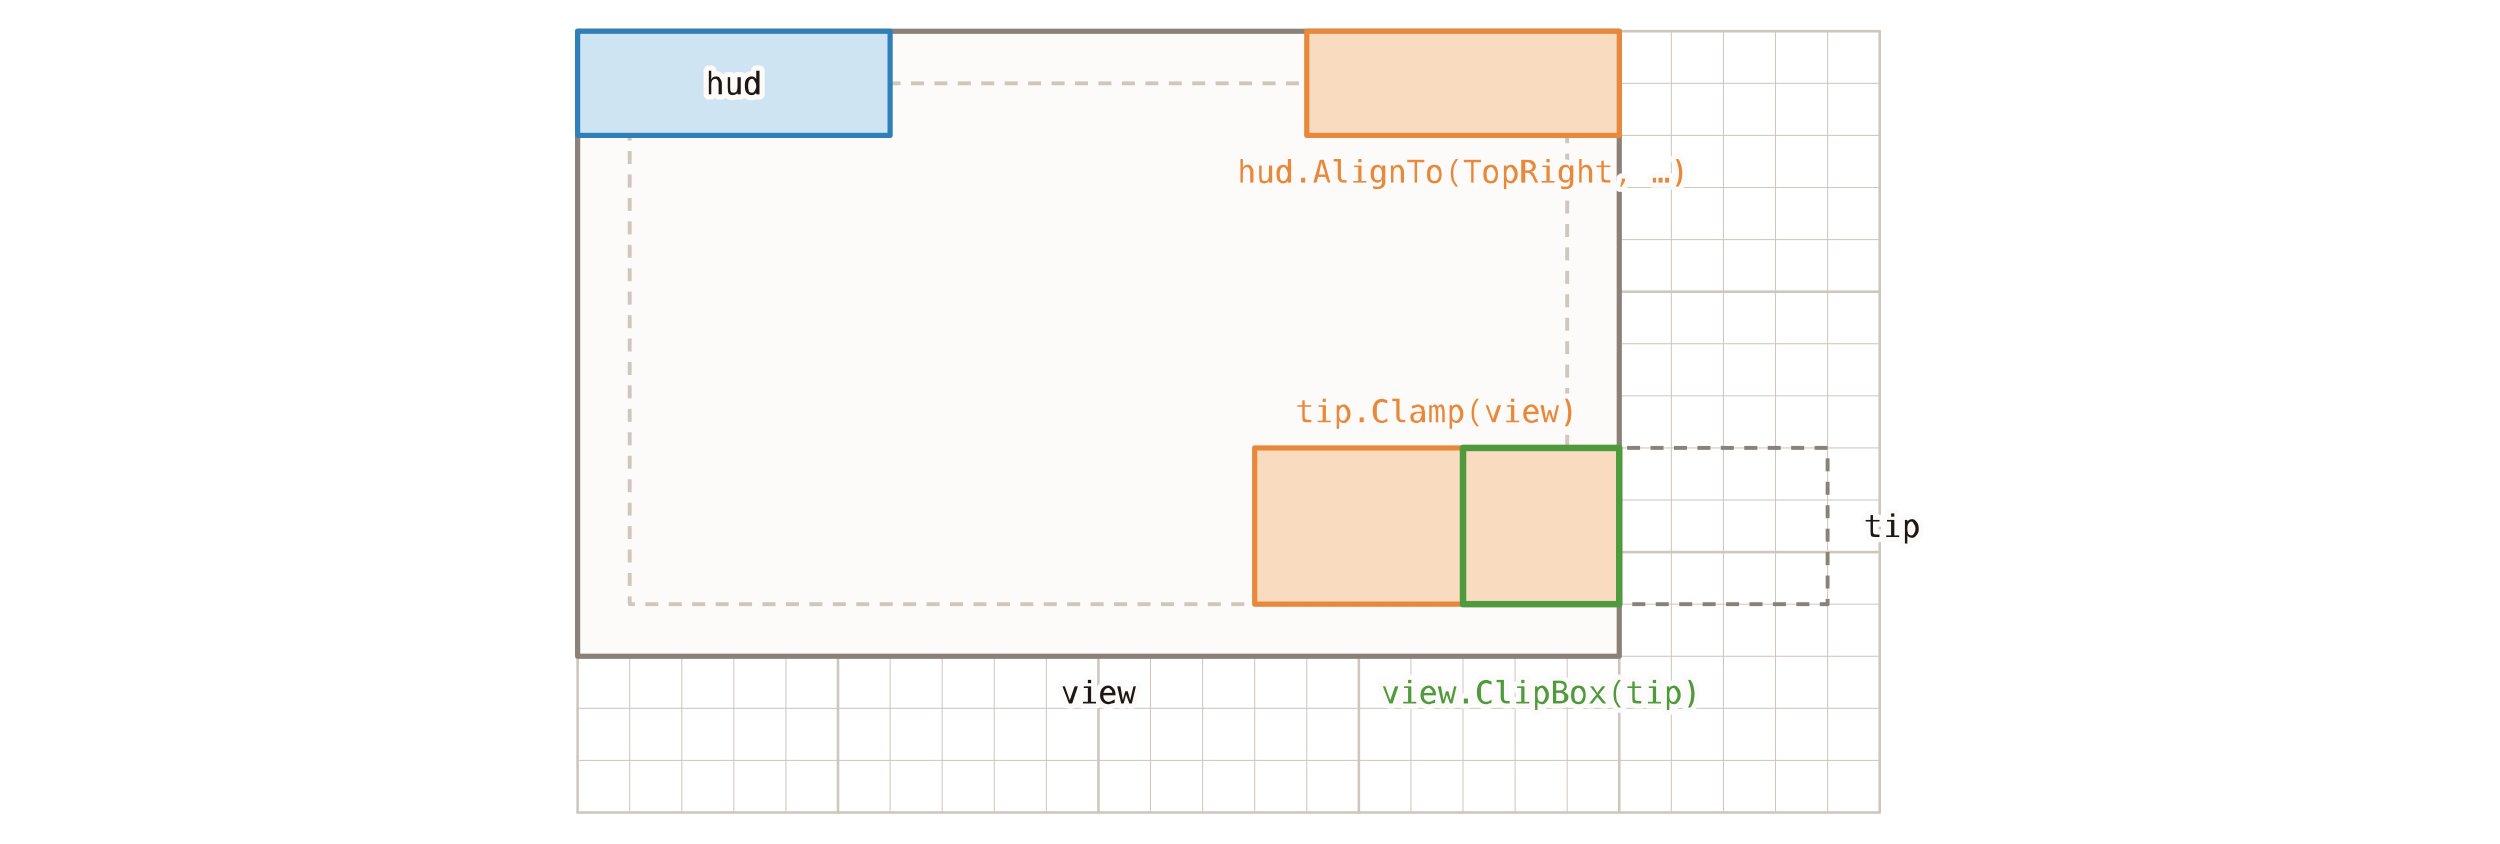
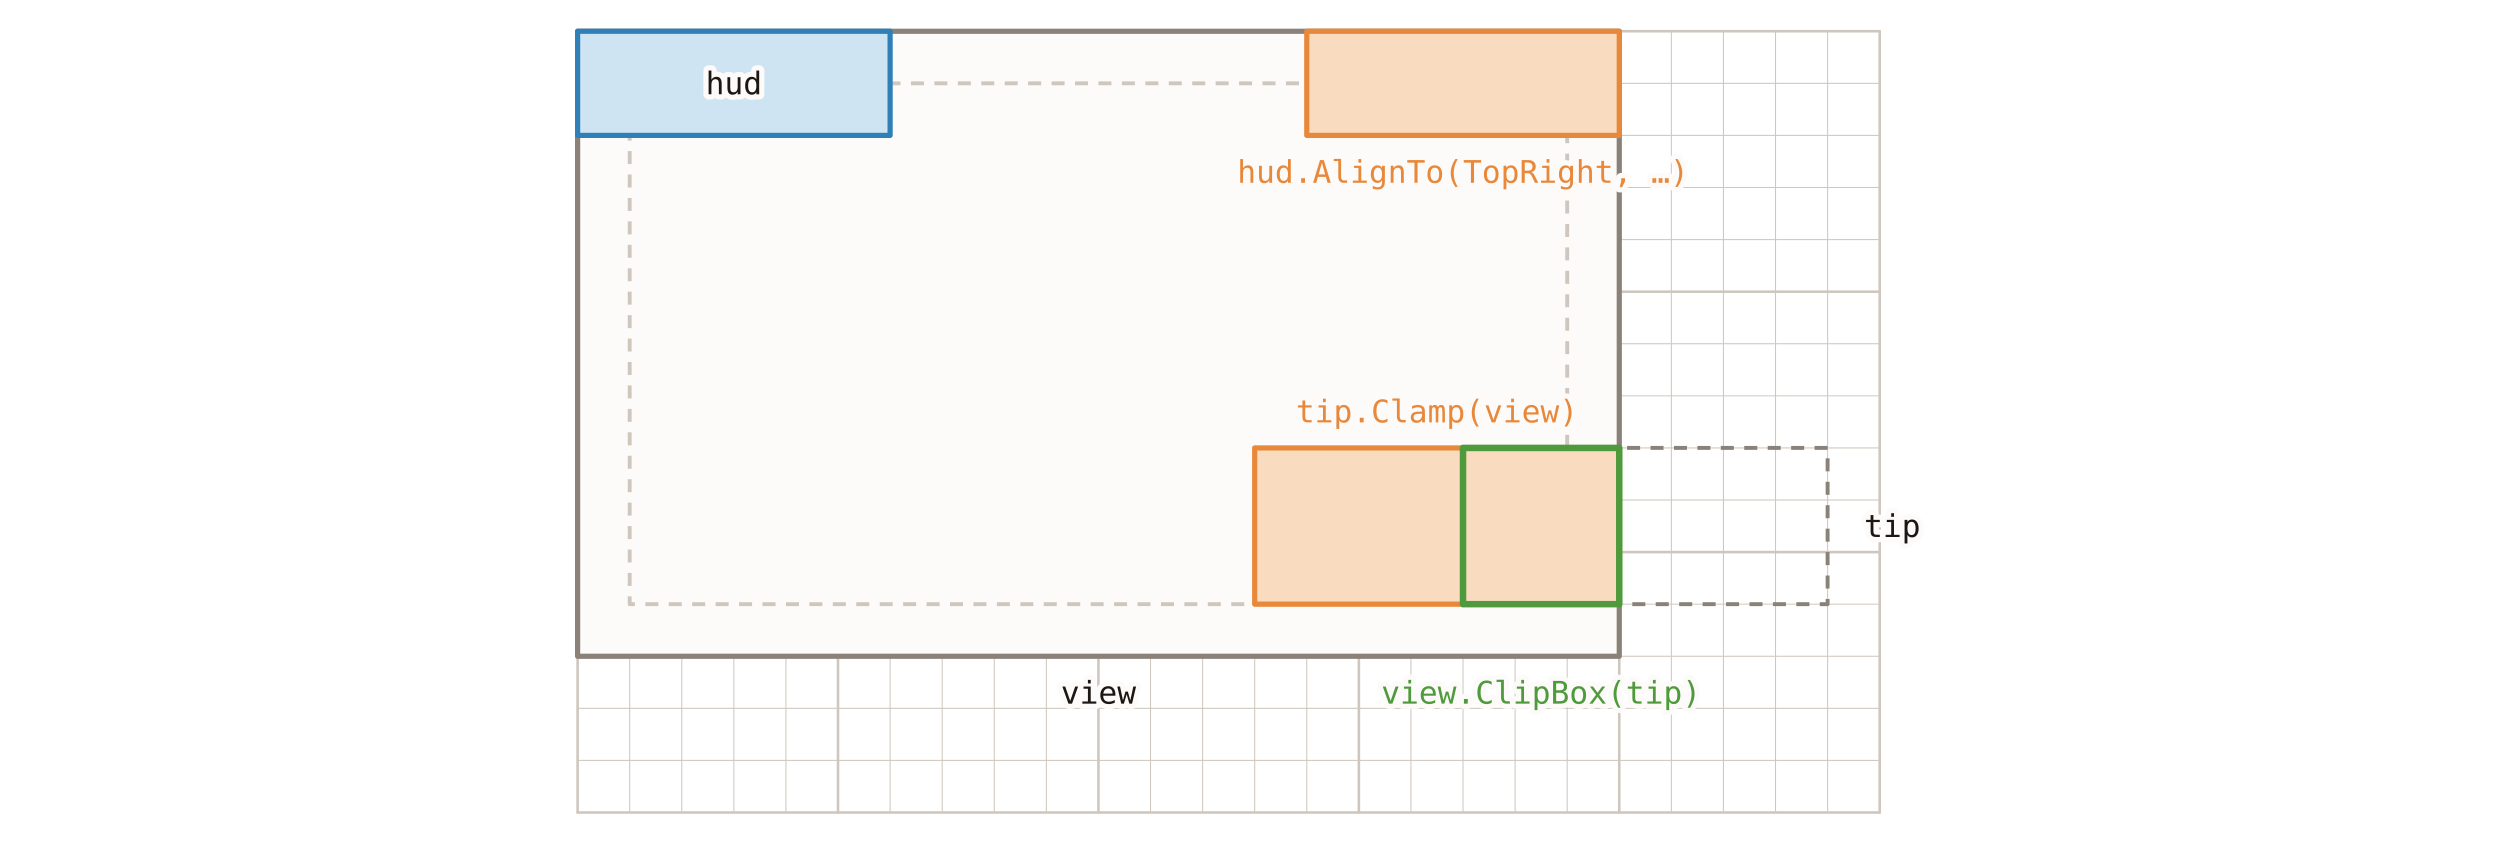
<svg xmlns="http://www.w3.org/2000/svg" width="960" height="324" viewBox="0 0 960 324" role="img">
-   <g transform="translate(221.8 12.0) scale(20) translate(-0.000 -0.000)">
-     <line x1="0.000" y1="0.000" x2="0.000" y2="15.000" stroke="#cfc7be" stroke-width="0.050" stroke-linecap="round" />
-     <line x1="1.000" y1="0.000" x2="1.000" y2="15.000" stroke="#cfc7be" stroke-width="0.020" stroke-linecap="round" />
-     <line x1="2.000" y1="0.000" x2="2.000" y2="15.000" stroke="#cfc7be" stroke-width="0.020" stroke-linecap="round" />
-     <line x1="3.000" y1="0.000" x2="3.000" y2="15.000" stroke="#cfc7be" stroke-width="0.020" stroke-linecap="round" />
-     <line x1="4.000" y1="0.000" x2="4.000" y2="15.000" stroke="#cfc7be" stroke-width="0.020" stroke-linecap="round" />
-     <line x1="5.000" y1="0.000" x2="5.000" y2="15.000" stroke="#cfc7be" stroke-width="0.050" stroke-linecap="round" />
-     <line x1="6.000" y1="0.000" x2="6.000" y2="15.000" stroke="#cfc7be" stroke-width="0.020" stroke-linecap="round" />
-     <line x1="7.000" y1="0.000" x2="7.000" y2="15.000" stroke="#cfc7be" stroke-width="0.020" stroke-linecap="round" />
-     <line x1="8.000" y1="0.000" x2="8.000" y2="15.000" stroke="#cfc7be" stroke-width="0.020" stroke-linecap="round" />
-     <line x1="9.000" y1="0.000" x2="9.000" y2="15.000" stroke="#cfc7be" stroke-width="0.020" stroke-linecap="round" />
-     <line x1="10.000" y1="0.000" x2="10.000" y2="15.000" stroke="#cfc7be" stroke-width="0.050" stroke-linecap="round" />
-     <line x1="11.000" y1="0.000" x2="11.000" y2="15.000" stroke="#cfc7be" stroke-width="0.020" stroke-linecap="round" />
-     <line x1="12.000" y1="0.000" x2="12.000" y2="15.000" stroke="#cfc7be" stroke-width="0.020" stroke-linecap="round" />
-     <line x1="13.000" y1="0.000" x2="13.000" y2="15.000" stroke="#cfc7be" stroke-width="0.020" stroke-linecap="round" />
-     <line x1="14.000" y1="0.000" x2="14.000" y2="15.000" stroke="#cfc7be" stroke-width="0.020" stroke-linecap="round" />
-     <line x1="15.000" y1="0.000" x2="15.000" y2="15.000" stroke="#cfc7be" stroke-width="0.050" stroke-linecap="round" />
-     <line x1="16.000" y1="0.000" x2="16.000" y2="15.000" stroke="#cfc7be" stroke-width="0.020" stroke-linecap="round" />
-     <line x1="17.000" y1="0.000" x2="17.000" y2="15.000" stroke="#cfc7be" stroke-width="0.020" stroke-linecap="round" />
-     <line x1="18.000" y1="0.000" x2="18.000" y2="15.000" stroke="#cfc7be" stroke-width="0.020" stroke-linecap="round" />
-     <line x1="19.000" y1="0.000" x2="19.000" y2="15.000" stroke="#cfc7be" stroke-width="0.020" stroke-linecap="round" />
-     <line x1="20.000" y1="0.000" x2="20.000" y2="15.000" stroke="#cfc7be" stroke-width="0.050" stroke-linecap="round" />
-     <line x1="21.000" y1="0.000" x2="21.000" y2="15.000" stroke="#cfc7be" stroke-width="0.020" stroke-linecap="round" />
-     <line x1="22.000" y1="0.000" x2="22.000" y2="15.000" stroke="#cfc7be" stroke-width="0.020" stroke-linecap="round" />
-     <line x1="23.000" y1="0.000" x2="23.000" y2="15.000" stroke="#cfc7be" stroke-width="0.020" stroke-linecap="round" />
-     <line x1="24.000" y1="0.000" x2="24.000" y2="15.000" stroke="#cfc7be" stroke-width="0.020" stroke-linecap="round" />
-     <line x1="25.000" y1="0.000" x2="25.000" y2="15.000" stroke="#cfc7be" stroke-width="0.050" stroke-linecap="round" />
-     <line x1="0.000" y1="0.000" x2="25.000" y2="0.000" stroke="#cfc7be" stroke-width="0.050" stroke-linecap="round" />
-     <line x1="0.000" y1="1.000" x2="25.000" y2="1.000" stroke="#cfc7be" stroke-width="0.020" stroke-linecap="round" />
-     <line x1="0.000" y1="2.000" x2="25.000" y2="2.000" stroke="#cfc7be" stroke-width="0.020" stroke-linecap="round" />
-     <line x1="0.000" y1="3.000" x2="25.000" y2="3.000" stroke="#cfc7be" stroke-width="0.020" stroke-linecap="round" />
-     <line x1="0.000" y1="4.000" x2="25.000" y2="4.000" stroke="#cfc7be" stroke-width="0.020" stroke-linecap="round" />
-     <line x1="0.000" y1="5.000" x2="25.000" y2="5.000" stroke="#cfc7be" stroke-width="0.050" stroke-linecap="round" />
-     <line x1="0.000" y1="6.000" x2="25.000" y2="6.000" stroke="#cfc7be" stroke-width="0.020" stroke-linecap="round" />
-     <line x1="0.000" y1="7.000" x2="25.000" y2="7.000" stroke="#cfc7be" stroke-width="0.020" stroke-linecap="round" />
-     <line x1="0.000" y1="8.000" x2="25.000" y2="8.000" stroke="#cfc7be" stroke-width="0.020" stroke-linecap="round" />
-     <line x1="0.000" y1="9.000" x2="25.000" y2="9.000" stroke="#cfc7be" stroke-width="0.020" stroke-linecap="round" />
-     <line x1="0.000" y1="10.000" x2="25.000" y2="10.000" stroke="#cfc7be" stroke-width="0.050" stroke-linecap="round" />
-     <line x1="0.000" y1="11.000" x2="25.000" y2="11.000" stroke="#cfc7be" stroke-width="0.020" stroke-linecap="round" />
-     <line x1="0.000" y1="12.000" x2="25.000" y2="12.000" stroke="#cfc7be" stroke-width="0.020" stroke-linecap="round" />
-     <line x1="0.000" y1="13.000" x2="25.000" y2="13.000" stroke="#cfc7be" stroke-width="0.020" stroke-linecap="round" />
-     <line x1="0.000" y1="14.000" x2="25.000" y2="14.000" stroke="#cfc7be" stroke-width="0.020" stroke-linecap="round" />
-     <line x1="0.000" y1="15.000" x2="25.000" y2="15.000" stroke="#cfc7be" stroke-width="0.050" stroke-linecap="round" />
-     <polygon points="0.000,0.000 20.000,0.000 20.000,12.000 0.000,12.000" fill="#fdfbf9" stroke="#8a8178" stroke-width="0.100" stroke-linejoin="round" />
-     <polygon points="1.000,1.000 19.000,1.000 19.000,11.000 1.000,11.000" fill="none" stroke="#cfc7be" stroke-width="0.075" stroke-dasharray="0.250 0.200" stroke-linejoin="round" />
-     <polygon points="0.000,0.000 6.000,0.000 6.000,2.000 0.000,2.000" fill="#cfe4f3" stroke="#2f7fb8" stroke-width="0.100" stroke-linejoin="round" />
-     <polygon points="14.000,0.000 20.000,0.000 20.000,2.000 14.000,2.000" fill="#f9dcc0" stroke="#e8883a" stroke-width="0.100" stroke-linejoin="round" />
-     <polygon points="17.000,8.000 24.000,8.000 24.000,11.000 17.000,11.000" fill="none" stroke="#8a8178" stroke-width="0.075" stroke-dasharray="0.250 0.200" stroke-linejoin="round" />
-     <polygon points="13.000,8.000 20.000,8.000 20.000,11.000 13.000,11.000" fill="#f9dcc0" stroke="#e8883a" stroke-width="0.100" stroke-linejoin="round" />
-     <polygon points="17.000,8.000 20.000,8.000 20.000,11.000 17.000,11.000" fill="none" stroke="#4f9a3c" stroke-width="0.125" stroke-linejoin="round" />
-     <text x="10.000" y="12.910" font-family="ui-monospace, SFMono-Regular, Menlo, Consolas, monospace" font-size="0.600" text-anchor="middle" fill="#1c1713" stroke="#fdfbf9" stroke-width="0.200" stroke-linejoin="round" paint-order="stroke">view</text>
-     <text x="3.000" y="1.210" font-family="ui-monospace, SFMono-Regular, Menlo, Consolas, monospace" font-size="0.600" text-anchor="middle" fill="#1c1713" stroke="#fdfbf9" stroke-width="0.200" stroke-linejoin="round" paint-order="stroke">hud</text>
-     <text x="17.000" y="2.910" font-family="ui-monospace, SFMono-Regular, Menlo, Consolas, monospace" font-size="0.600" text-anchor="middle" fill="#e8883a" stroke="#fdfbf9" stroke-width="0.200" stroke-linejoin="round" paint-order="stroke">hud.AlignTo(TopRight, …)</text>
-     <text x="24.700" y="9.710" font-family="ui-monospace, SFMono-Regular, Menlo, Consolas, monospace" font-size="0.600" text-anchor="start" fill="#1c1713" stroke="#fdfbf9" stroke-width="0.200" stroke-linejoin="round" paint-order="stroke">tip</text>
-     <text x="16.500" y="7.510" font-family="ui-monospace, SFMono-Regular, Menlo, Consolas, monospace" font-size="0.600" text-anchor="middle" fill="#e8883a" stroke="#fdfbf9" stroke-width="0.200" stroke-linejoin="round" paint-order="stroke">tip.Clamp(view)</text>
-     <text x="18.500" y="12.910" font-family="ui-monospace, SFMono-Regular, Menlo, Consolas, monospace" font-size="0.600" text-anchor="middle" fill="#4f9a3c" stroke="#fdfbf9" stroke-width="0.200" stroke-linejoin="round" paint-order="stroke">view.ClipBox(tip)</text>
+   <g transform="translate(221.8 12.0)">
+     <line x1="0.0" y1="0.0" x2="0.0" y2="300.0" fill="none" stroke="#cfc7be" stroke-width="1" stroke-linecap="round" />
+     <line x1="20.0" y1="0.0" x2="20.0" y2="300.0" fill="none" stroke="#cfc7be" stroke-width="0.4" stroke-linecap="round" />
+     <line x1="40.0" y1="0.0" x2="40.0" y2="300.0" fill="none" stroke="#cfc7be" stroke-width="0.4" stroke-linecap="round" />
+     <line x1="60.0" y1="0.0" x2="60.0" y2="300.0" fill="none" stroke="#cfc7be" stroke-width="0.4" stroke-linecap="round" />
+     <line x1="80.0" y1="0.0" x2="80.0" y2="300.0" fill="none" stroke="#cfc7be" stroke-width="0.4" stroke-linecap="round" />
+     <line x1="100.0" y1="0.0" x2="100.0" y2="300.0" fill="none" stroke="#cfc7be" stroke-width="1" stroke-linecap="round" />
+     <line x1="120.0" y1="0.0" x2="120.0" y2="300.0" fill="none" stroke="#cfc7be" stroke-width="0.4" stroke-linecap="round" />
+     <line x1="140.0" y1="0.0" x2="140.0" y2="300.0" fill="none" stroke="#cfc7be" stroke-width="0.4" stroke-linecap="round" />
+     <line x1="160.0" y1="0.0" x2="160.0" y2="300.0" fill="none" stroke="#cfc7be" stroke-width="0.4" stroke-linecap="round" />
+     <line x1="180.0" y1="0.0" x2="180.0" y2="300.0" fill="none" stroke="#cfc7be" stroke-width="0.4" stroke-linecap="round" />
+     <line x1="200.0" y1="0.0" x2="200.0" y2="300.0" fill="none" stroke="#cfc7be" stroke-width="1" stroke-linecap="round" />
+     <line x1="220.0" y1="0.0" x2="220.0" y2="300.0" fill="none" stroke="#cfc7be" stroke-width="0.4" stroke-linecap="round" />
+     <line x1="240.0" y1="0.0" x2="240.0" y2="300.0" fill="none" stroke="#cfc7be" stroke-width="0.4" stroke-linecap="round" />
+     <line x1="260.0" y1="0.0" x2="260.0" y2="300.0" fill="none" stroke="#cfc7be" stroke-width="0.4" stroke-linecap="round" />
+     <line x1="280.0" y1="0.0" x2="280.0" y2="300.0" fill="none" stroke="#cfc7be" stroke-width="0.4" stroke-linecap="round" />
+     <line x1="300.0" y1="0.0" x2="300.0" y2="300.0" fill="none" stroke="#cfc7be" stroke-width="1" stroke-linecap="round" />
+     <line x1="320.0" y1="0.0" x2="320.0" y2="300.0" fill="none" stroke="#cfc7be" stroke-width="0.4" stroke-linecap="round" />
+     <line x1="340.0" y1="0.0" x2="340.0" y2="300.0" fill="none" stroke="#cfc7be" stroke-width="0.4" stroke-linecap="round" />
+     <line x1="360.0" y1="0.0" x2="360.0" y2="300.0" fill="none" stroke="#cfc7be" stroke-width="0.4" stroke-linecap="round" />
+     <line x1="380.0" y1="0.0" x2="380.0" y2="300.0" fill="none" stroke="#cfc7be" stroke-width="0.4" stroke-linecap="round" />
+     <line x1="400.0" y1="0.0" x2="400.0" y2="300.0" fill="none" stroke="#cfc7be" stroke-width="1" stroke-linecap="round" />
+     <line x1="420.0" y1="0.0" x2="420.0" y2="300.0" fill="none" stroke="#cfc7be" stroke-width="0.4" stroke-linecap="round" />
+     <line x1="440.0" y1="0.0" x2="440.0" y2="300.0" fill="none" stroke="#cfc7be" stroke-width="0.4" stroke-linecap="round" />
+     <line x1="460.0" y1="0.0" x2="460.0" y2="300.0" fill="none" stroke="#cfc7be" stroke-width="0.4" stroke-linecap="round" />
+     <line x1="480.0" y1="0.0" x2="480.0" y2="300.0" fill="none" stroke="#cfc7be" stroke-width="0.4" stroke-linecap="round" />
+     <line x1="500.0" y1="0.0" x2="500.0" y2="300.0" fill="none" stroke="#cfc7be" stroke-width="1" stroke-linecap="round" />
+     <line x1="0.0" y1="0.0" x2="500.0" y2="0.0" fill="none" stroke="#cfc7be" stroke-width="1" stroke-linecap="round" />
+     <line x1="0.0" y1="20.0" x2="500.0" y2="20.0" fill="none" stroke="#cfc7be" stroke-width="0.4" stroke-linecap="round" />
+     <line x1="0.0" y1="40.0" x2="500.0" y2="40.0" fill="none" stroke="#cfc7be" stroke-width="0.4" stroke-linecap="round" />
+     <line x1="0.0" y1="60.0" x2="500.0" y2="60.0" fill="none" stroke="#cfc7be" stroke-width="0.4" stroke-linecap="round" />
+     <line x1="0.0" y1="80.0" x2="500.0" y2="80.0" fill="none" stroke="#cfc7be" stroke-width="0.4" stroke-linecap="round" />
+     <line x1="0.0" y1="100.0" x2="500.0" y2="100.0" fill="none" stroke="#cfc7be" stroke-width="1" stroke-linecap="round" />
+     <line x1="0.0" y1="120.0" x2="500.0" y2="120.0" fill="none" stroke="#cfc7be" stroke-width="0.4" stroke-linecap="round" />
+     <line x1="0.0" y1="140.0" x2="500.0" y2="140.0" fill="none" stroke="#cfc7be" stroke-width="0.4" stroke-linecap="round" />
+     <line x1="0.0" y1="160.0" x2="500.0" y2="160.0" fill="none" stroke="#cfc7be" stroke-width="0.4" stroke-linecap="round" />
+     <line x1="0.0" y1="180.0" x2="500.0" y2="180.0" fill="none" stroke="#cfc7be" stroke-width="0.4" stroke-linecap="round" />
+     <line x1="0.0" y1="200.0" x2="500.0" y2="200.0" fill="none" stroke="#cfc7be" stroke-width="1" stroke-linecap="round" />
+     <line x1="0.0" y1="220.0" x2="500.0" y2="220.0" fill="none" stroke="#cfc7be" stroke-width="0.4" stroke-linecap="round" />
+     <line x1="0.0" y1="240.0" x2="500.0" y2="240.0" fill="none" stroke="#cfc7be" stroke-width="0.4" stroke-linecap="round" />
+     <line x1="0.0" y1="260.0" x2="500.0" y2="260.0" fill="none" stroke="#cfc7be" stroke-width="0.4" stroke-linecap="round" />
+     <line x1="0.0" y1="280.0" x2="500.0" y2="280.0" fill="none" stroke="#cfc7be" stroke-width="0.4" stroke-linecap="round" />
+     <line x1="0.0" y1="300.0" x2="500.0" y2="300.0" fill="none" stroke="#cfc7be" stroke-width="1" stroke-linecap="round" />
+     <polygon points="0.0,0.0 400.0,0.0 400.0,240.0 0.0,240.0" fill="#fdfbf9" stroke="#8a8178" stroke-width="2" stroke-linejoin="round" />
+     <polygon points="20.0,20.0 380.0,20.0 380.0,220.0 20.0,220.0" fill="none" stroke="#cfc7be" stroke-width="1.5" stroke-dasharray="5 4" stroke-linejoin="round" />
+     <polygon points="0.0,0.0 120.0,0.0 120.0,40.0 0.0,40.0" fill="#cfe4f3" stroke="#2f7fb8" stroke-width="2" stroke-linejoin="round" />
+     <polygon points="280.0,0.0 400.0,0.0 400.0,40.0 280.0,40.0" fill="#f9dcc0" stroke="#e8883a" stroke-width="2" stroke-linejoin="round" />
+     <polygon points="340.0,160.0 480.0,160.0 480.0,220.0 340.0,220.0" fill="none" stroke="#8a8178" stroke-width="1.5" stroke-dasharray="5 4" stroke-linejoin="round" />
+     <polygon points="260.0,160.0 400.0,160.0 400.0,220.0 260.0,220.0" fill="#f9dcc0" stroke="#e8883a" stroke-width="2" stroke-linejoin="round" />
+     <polygon points="340.0,160.0 400.0,160.0 400.0,220.0 340.0,220.0" fill="none" stroke="#4f9a3c" stroke-width="2.5" stroke-linejoin="round" />
+     <text x="200.0" y="258.2" font-family="ui-monospace, SFMono-Regular, Menlo, Consolas, monospace" font-size="12" text-anchor="middle" stroke="#fdfbf9" stroke-width="4" stroke-linejoin="round" paint-order="stroke" fill="#1c1713">view</text>
+     <text x="60.0" y="24.2" font-family="ui-monospace, SFMono-Regular, Menlo, Consolas, monospace" font-size="12" text-anchor="middle" stroke="#fdfbf9" stroke-width="4" stroke-linejoin="round" paint-order="stroke" fill="#1c1713">hud</text>
+     <text x="340.0" y="58.2" font-family="ui-monospace, SFMono-Regular, Menlo, Consolas, monospace" font-size="12" text-anchor="middle" stroke="#fdfbf9" stroke-width="4" stroke-linejoin="round" paint-order="stroke" fill="#e8883a">hud.AlignTo(TopRight, …)</text>
+     <text x="494.0" y="194.2" font-family="ui-monospace, SFMono-Regular, Menlo, Consolas, monospace" font-size="12" text-anchor="start" stroke="#fdfbf9" stroke-width="4" stroke-linejoin="round" paint-order="stroke" fill="#1c1713">tip</text>
+     <text x="330.0" y="150.2" font-family="ui-monospace, SFMono-Regular, Menlo, Consolas, monospace" font-size="12" text-anchor="middle" stroke="#fdfbf9" stroke-width="4" stroke-linejoin="round" paint-order="stroke" fill="#e8883a">tip.Clamp(view)</text>
+     <text x="370.0" y="258.2" font-family="ui-monospace, SFMono-Regular, Menlo, Consolas, monospace" font-size="12" text-anchor="middle" stroke="#fdfbf9" stroke-width="4" stroke-linejoin="round" paint-order="stroke" fill="#4f9a3c">view.ClipBox(tip)</text>
  </g>
</svg>
